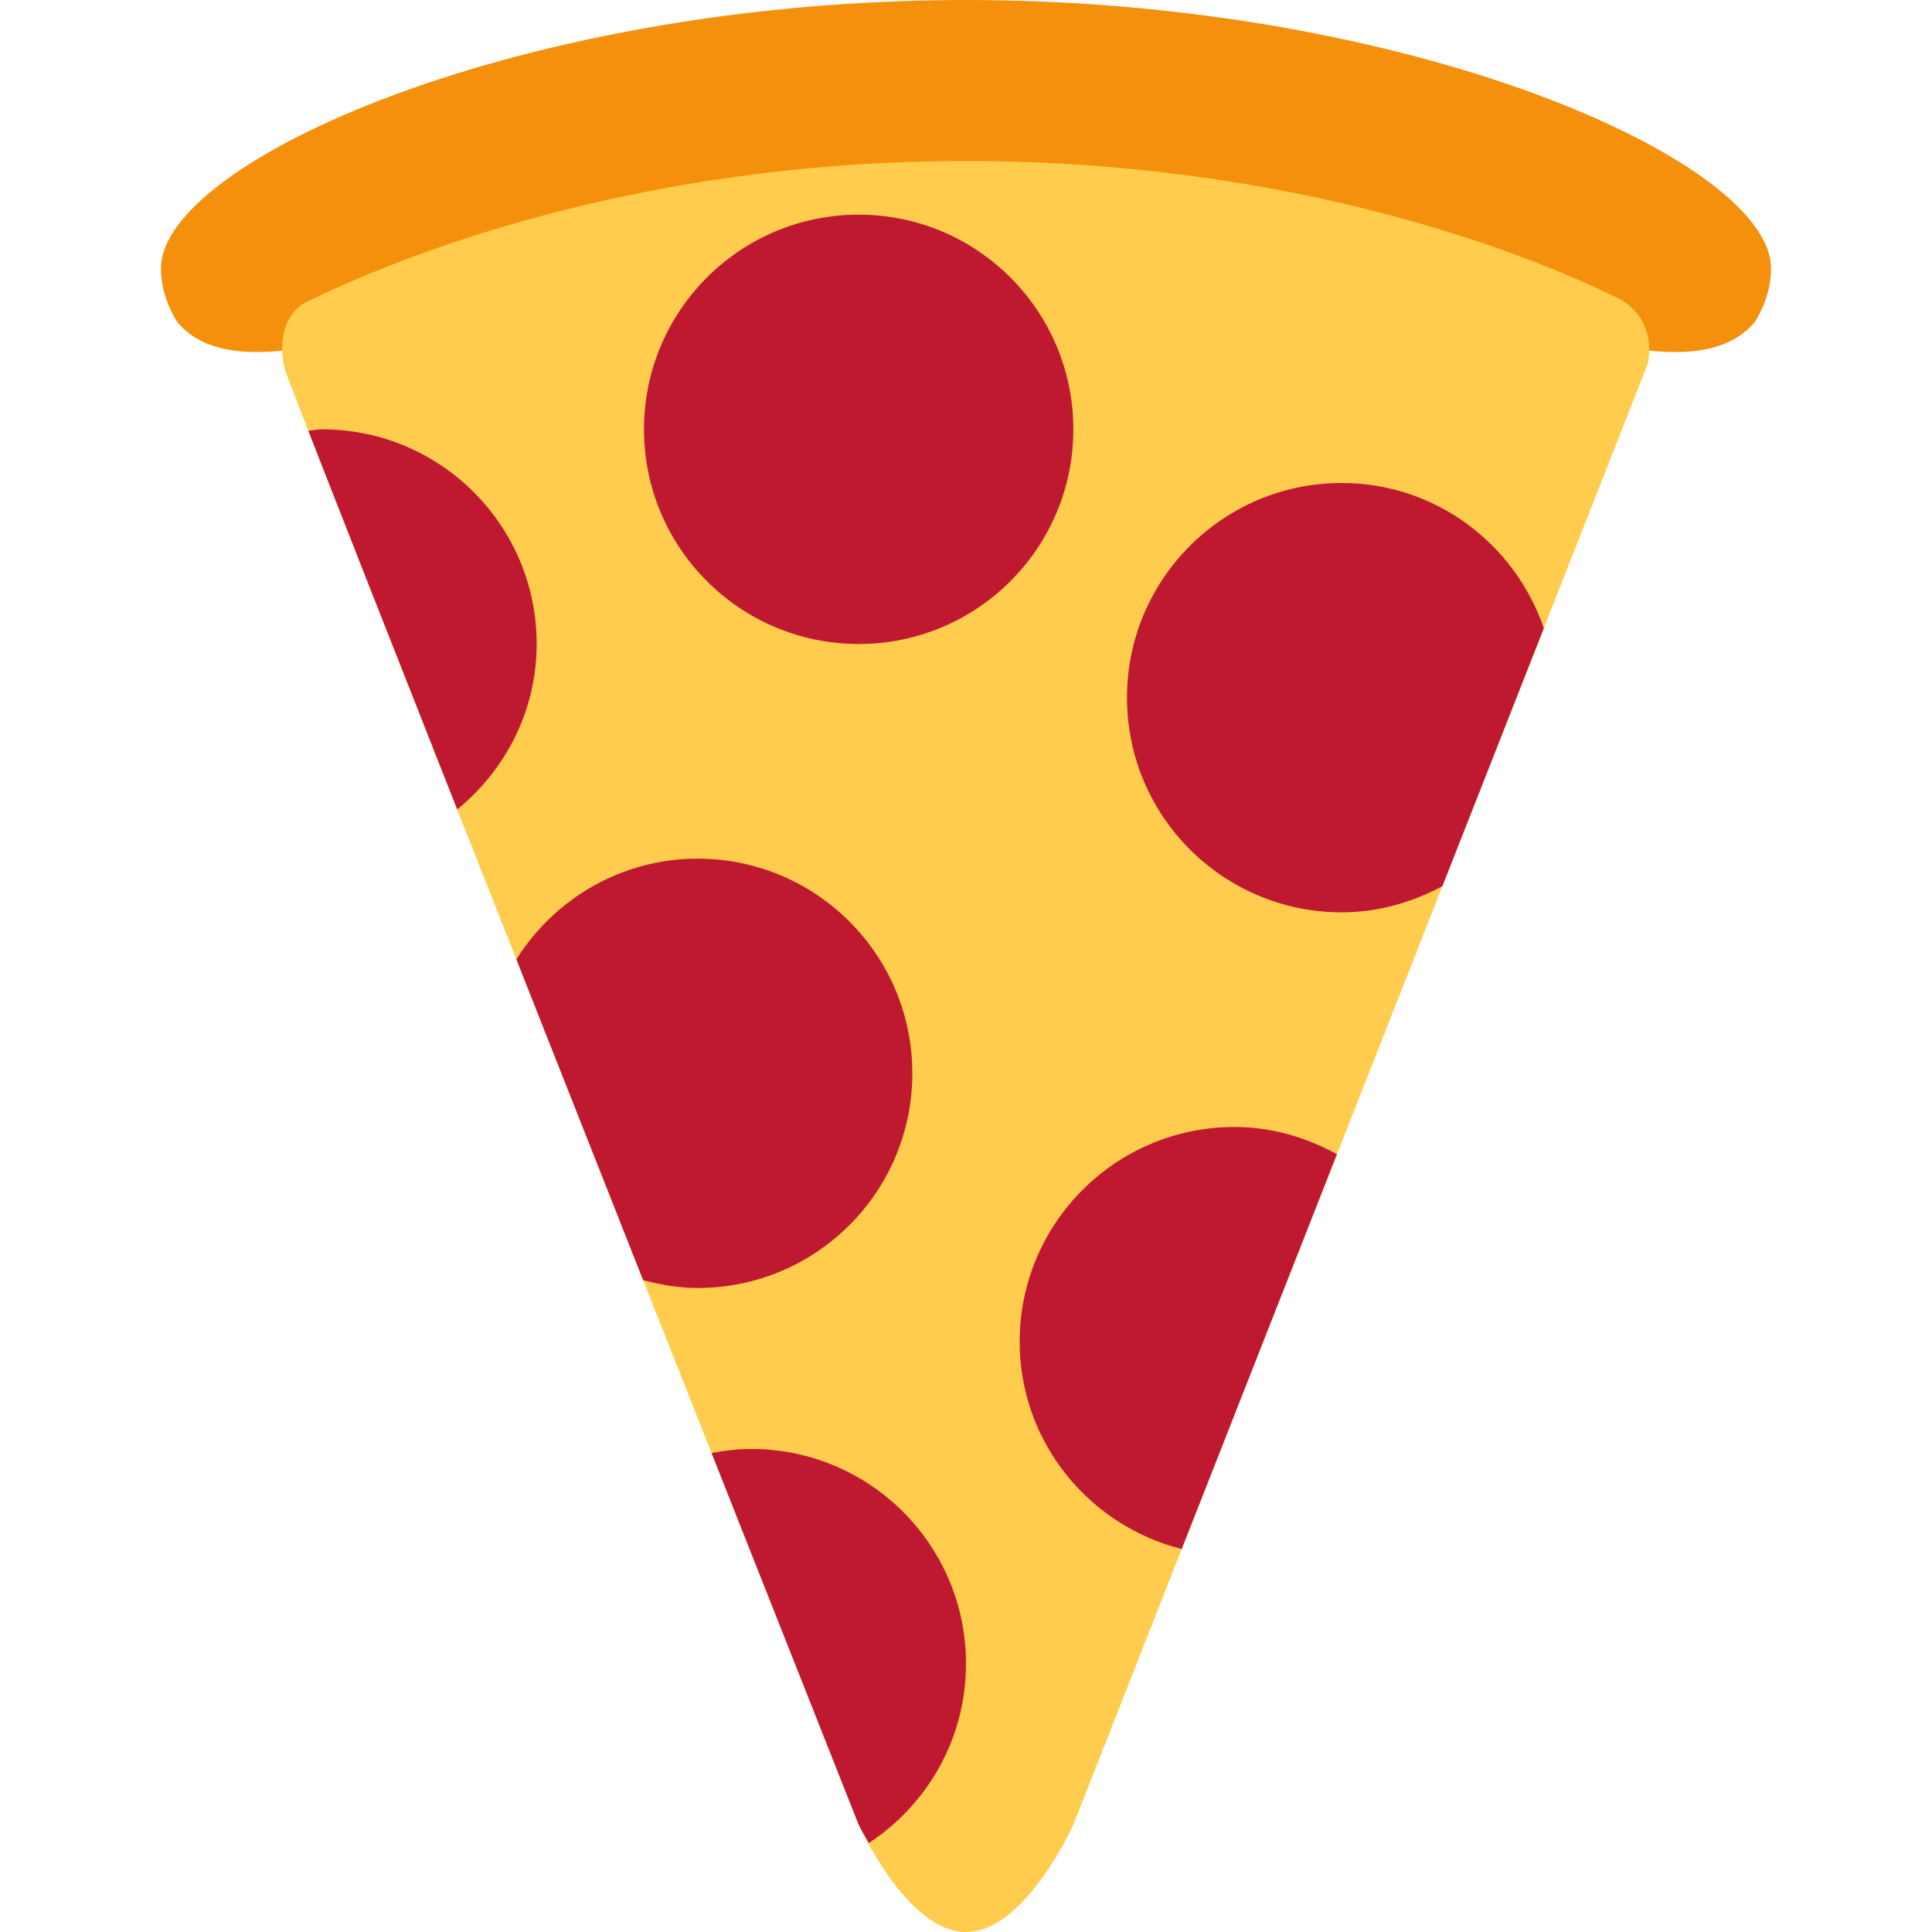
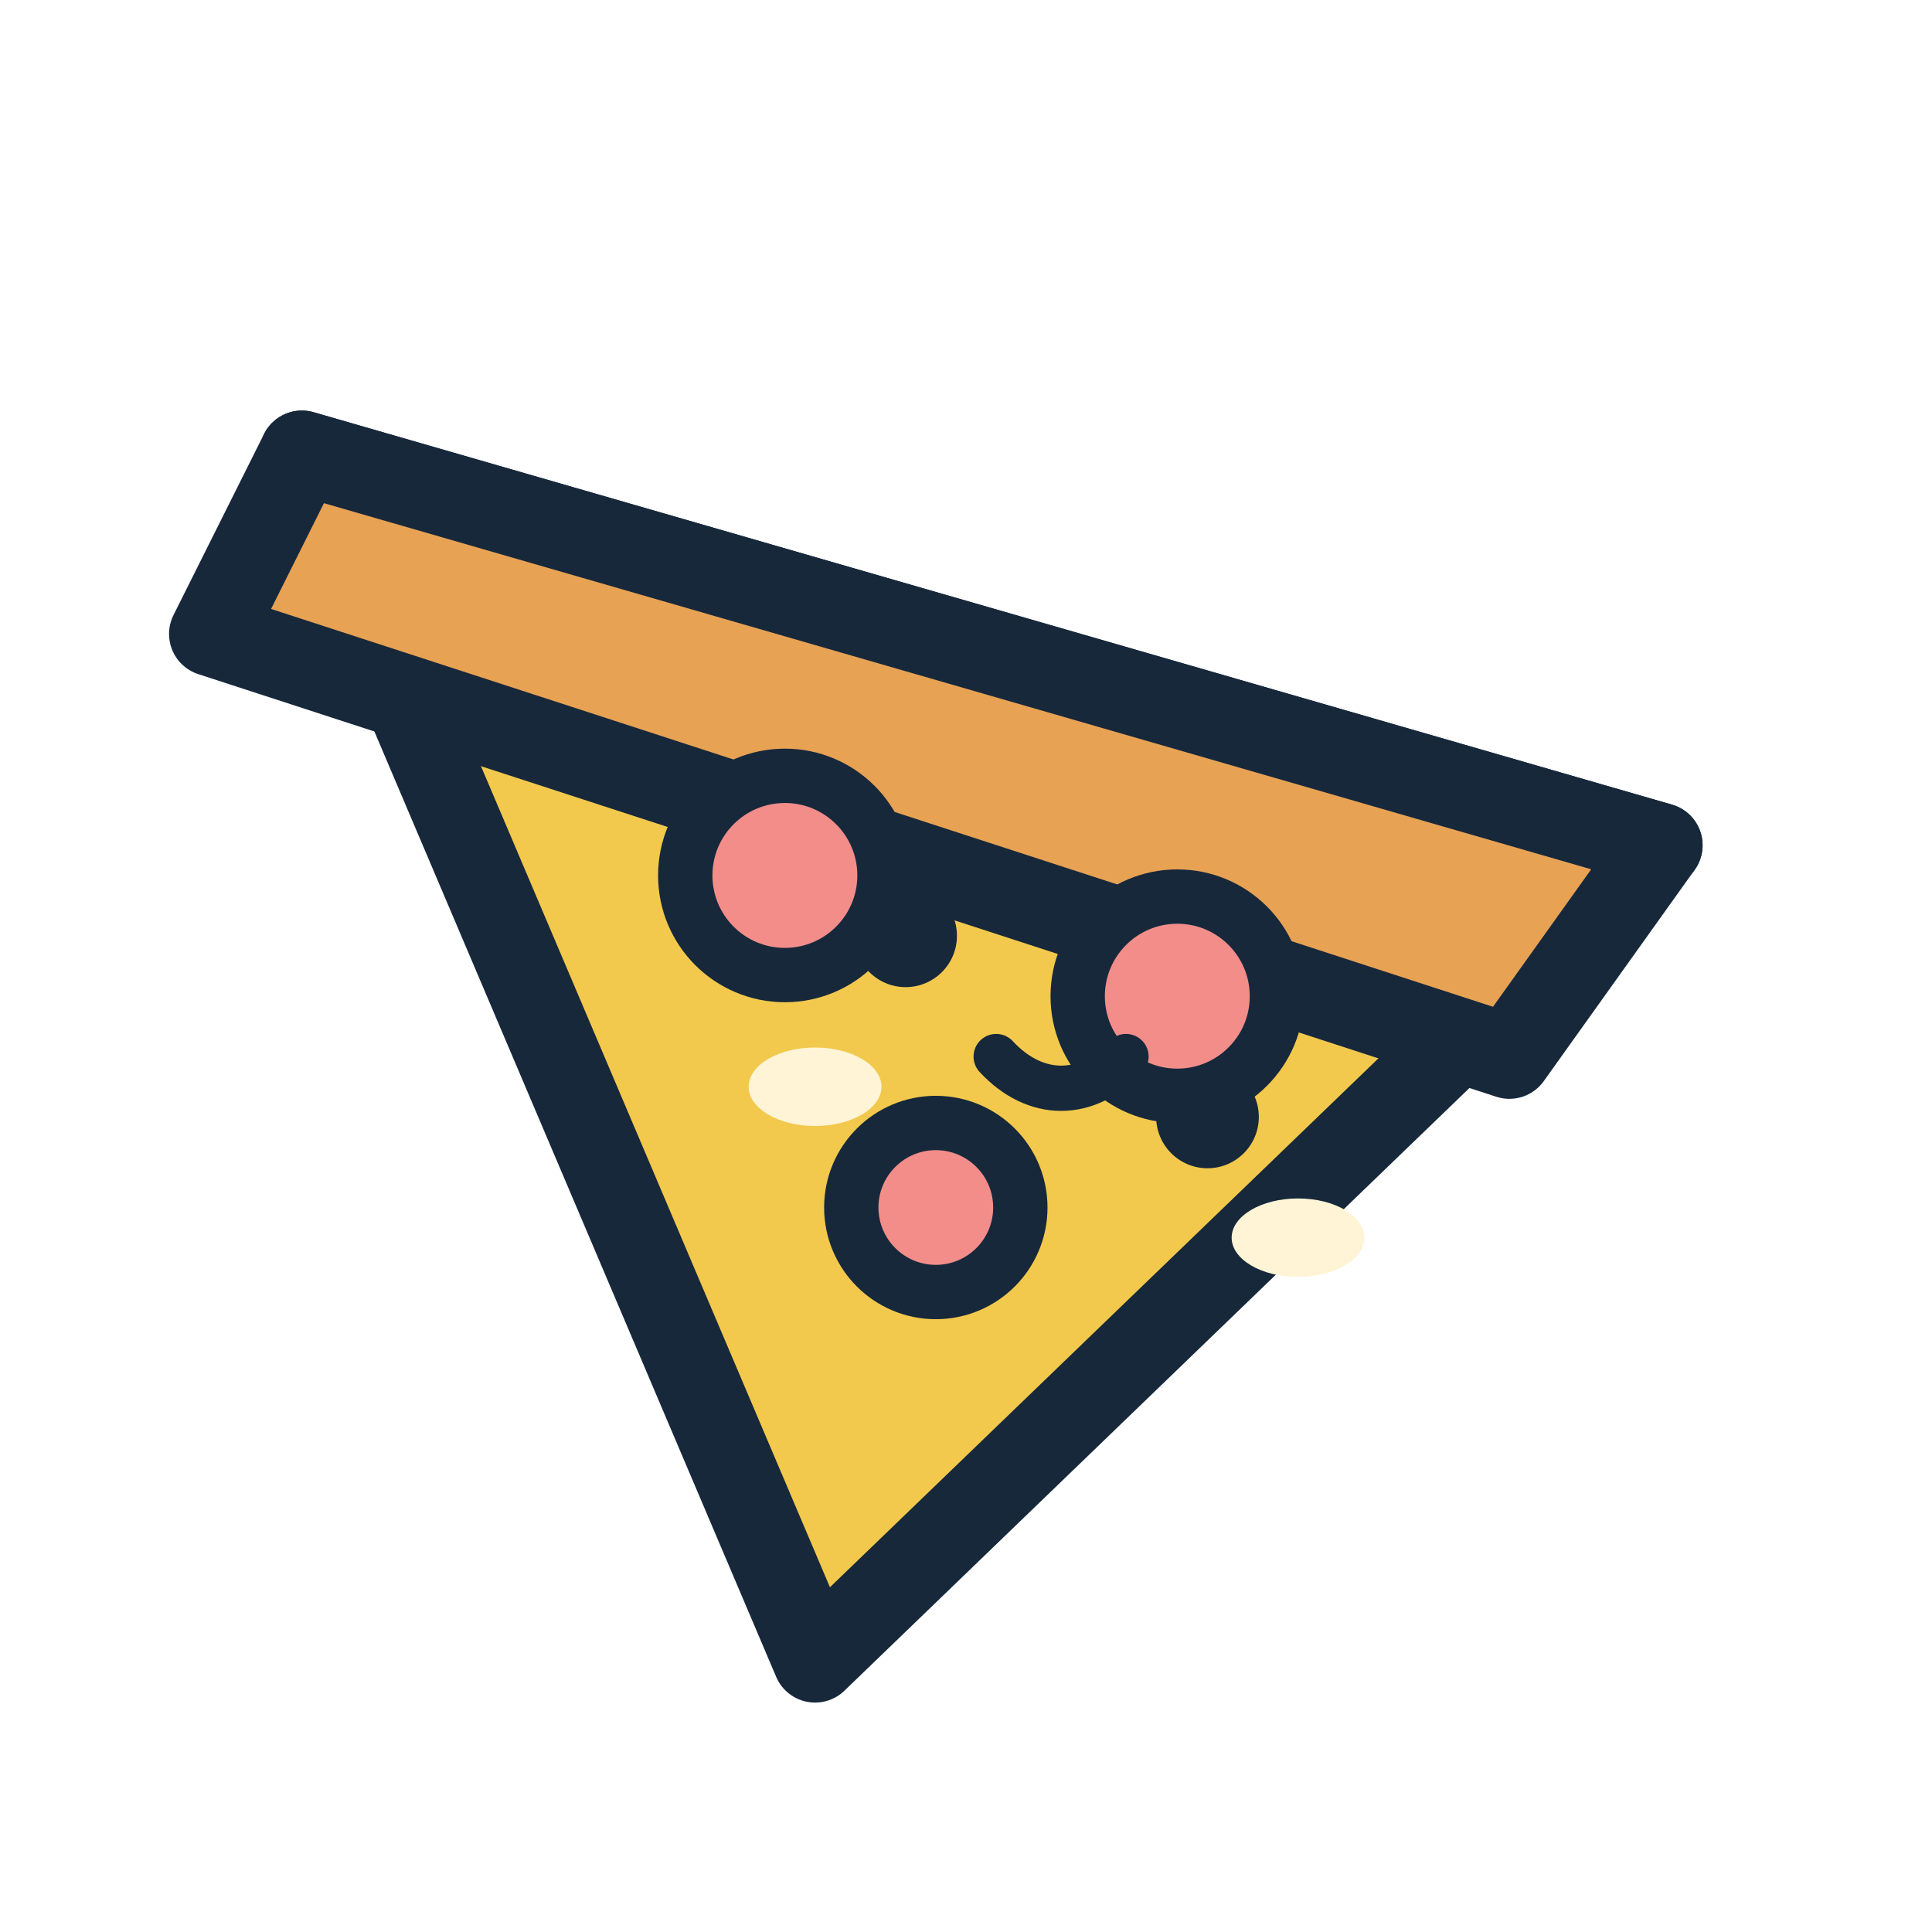
- <svg xmlns="http://www.w3.org/2000/svg" viewBox="0 0 36 36">
-   <path fill="#F4900C" d="M18 4c7.257 0 13 4 14.699 2 .197-.323.301-.657.301-1 0-2-6.716-5-15-5C9.716 0 3 3 3 5c0 .343.104.677.301 1C5 8 10.743 4 18 4z" />
-   <path fill="#FFCC4D" d="M18 3C11.787 3 7.384 4.81 5.727 5.618c-.477.233-.539.84-.415 1.278S16 34 16 34s.896 2 2 2 2-2 2-2L30.704 6.779s.213-.842-.569-1.229C28.392 4.689 24.047 3 18 3z" />
-   <g fill="#BE1931">
-     <path d="M18 31c0-2.208-1.791-4-4-4-.254 0-.5.029-.741.075L16 34s.071.14.19.342C17.279 33.627 18 32.399 18 31zm-1-11c0-2.209-1.792-4-4-4-1.426 0-2.67.752-3.378 1.876l2.362 5.978c.327.086.663.146 1.016.146 2.208 0 4-1.792 4-4z" />
-     <circle cx="16" cy="8" r="4" />
-     <path d="M25 9c-2.208 0-4 1.791-4 4s1.792 4 4 4c.682 0 1.315-.187 1.877-.488l1.89-4.806C28.227 10.135 26.752 9 25 9zm-6 16c0 1.868 1.288 3.425 3.019 3.864l2.893-7.357C24.342 21.194 23.697 21 23 21c-2.208 0-4 1.792-4 4zm-9-13c0-2.209-1.791-4-4-4-.087 0-.169.02-.255.026.55 1.412 1.575 4.016 2.775 7.057C9.416 14.349 10 13.248 10 12z" />
+ <svg xmlns="http://www.w3.org/2000/svg" viewBox="0 0 64 64">
+   <path d="m10 15 45 13-28 27z" fill="#F2C94C" stroke="#17283B" stroke-width="2.8" stroke-linejoin="round" />
+   <path d="m10 15 45 13-5 7-43-14z" fill="#E7A254" stroke="#17283B" stroke-width="2.8" stroke-linejoin="round" />
+   <circle cx="26" cy="29" r="3.3" fill="#F28D8A" stroke="#17283B" stroke-width="1.8" />
+   <circle cx="39" cy="33" r="3.3" fill="#F28D8A" stroke="#17283B" stroke-width="1.8" />
+   <circle cx="31" cy="40" r="2.8" fill="#F28D8A" stroke="#17283B" stroke-width="1.8" />
+   <g fill="#17283B">
+     <circle cx="30" cy="31" r="1.7" />
+     <circle cx="40" cy="37" r="1.7" />
+   </g>
+   <path d="M33 35c1.3 1.4 3 1.4 4.3 0" fill="none" stroke="#17283B" stroke-width="1.5" stroke-linecap="round" />
+   <g fill="#FFF4D6">
+     <ellipse cx="27" cy="36" rx="2.2" ry="1.3" />
+     <ellipse cx="43" cy="41" rx="2.2" ry="1.3" />
  </g>
</svg>
